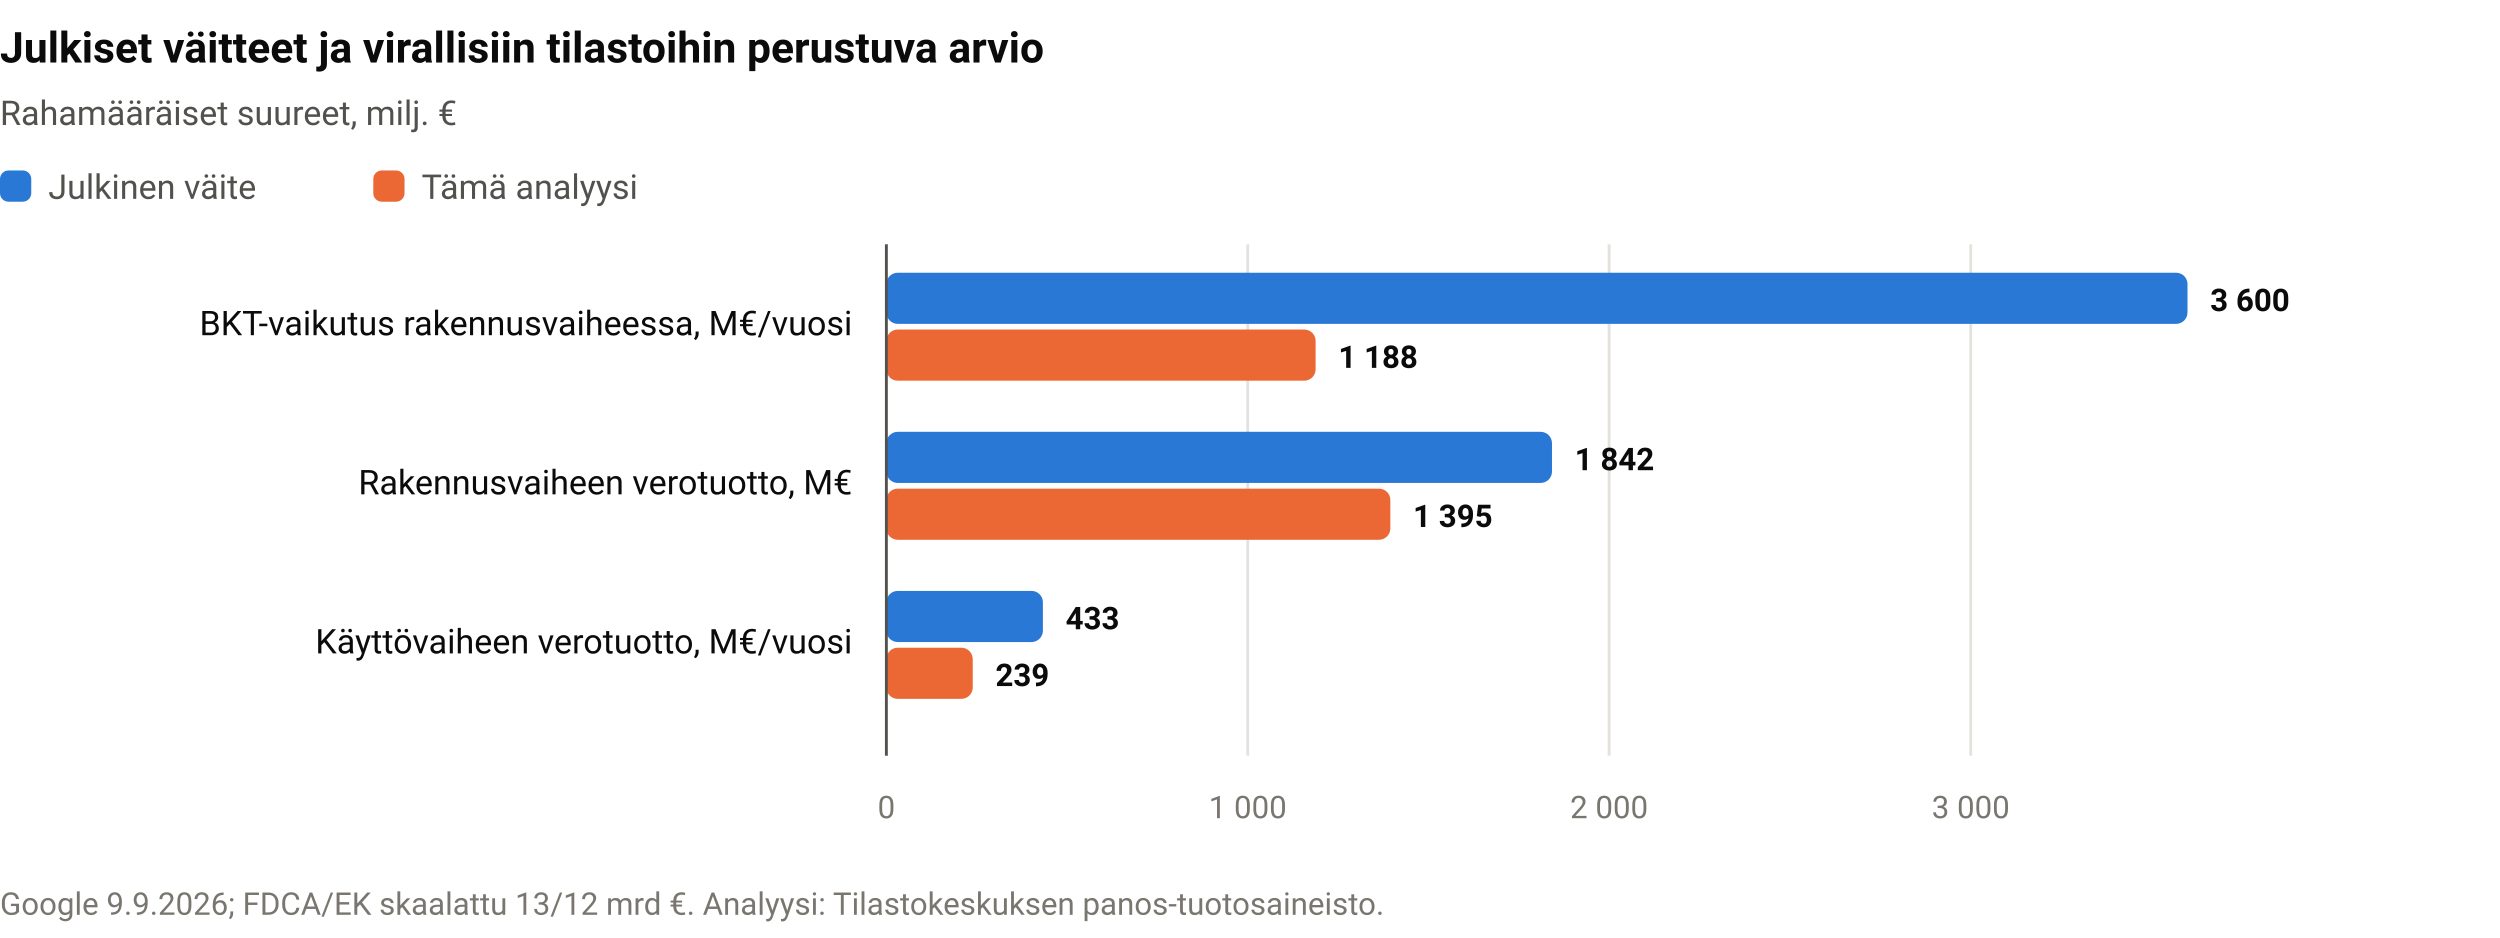
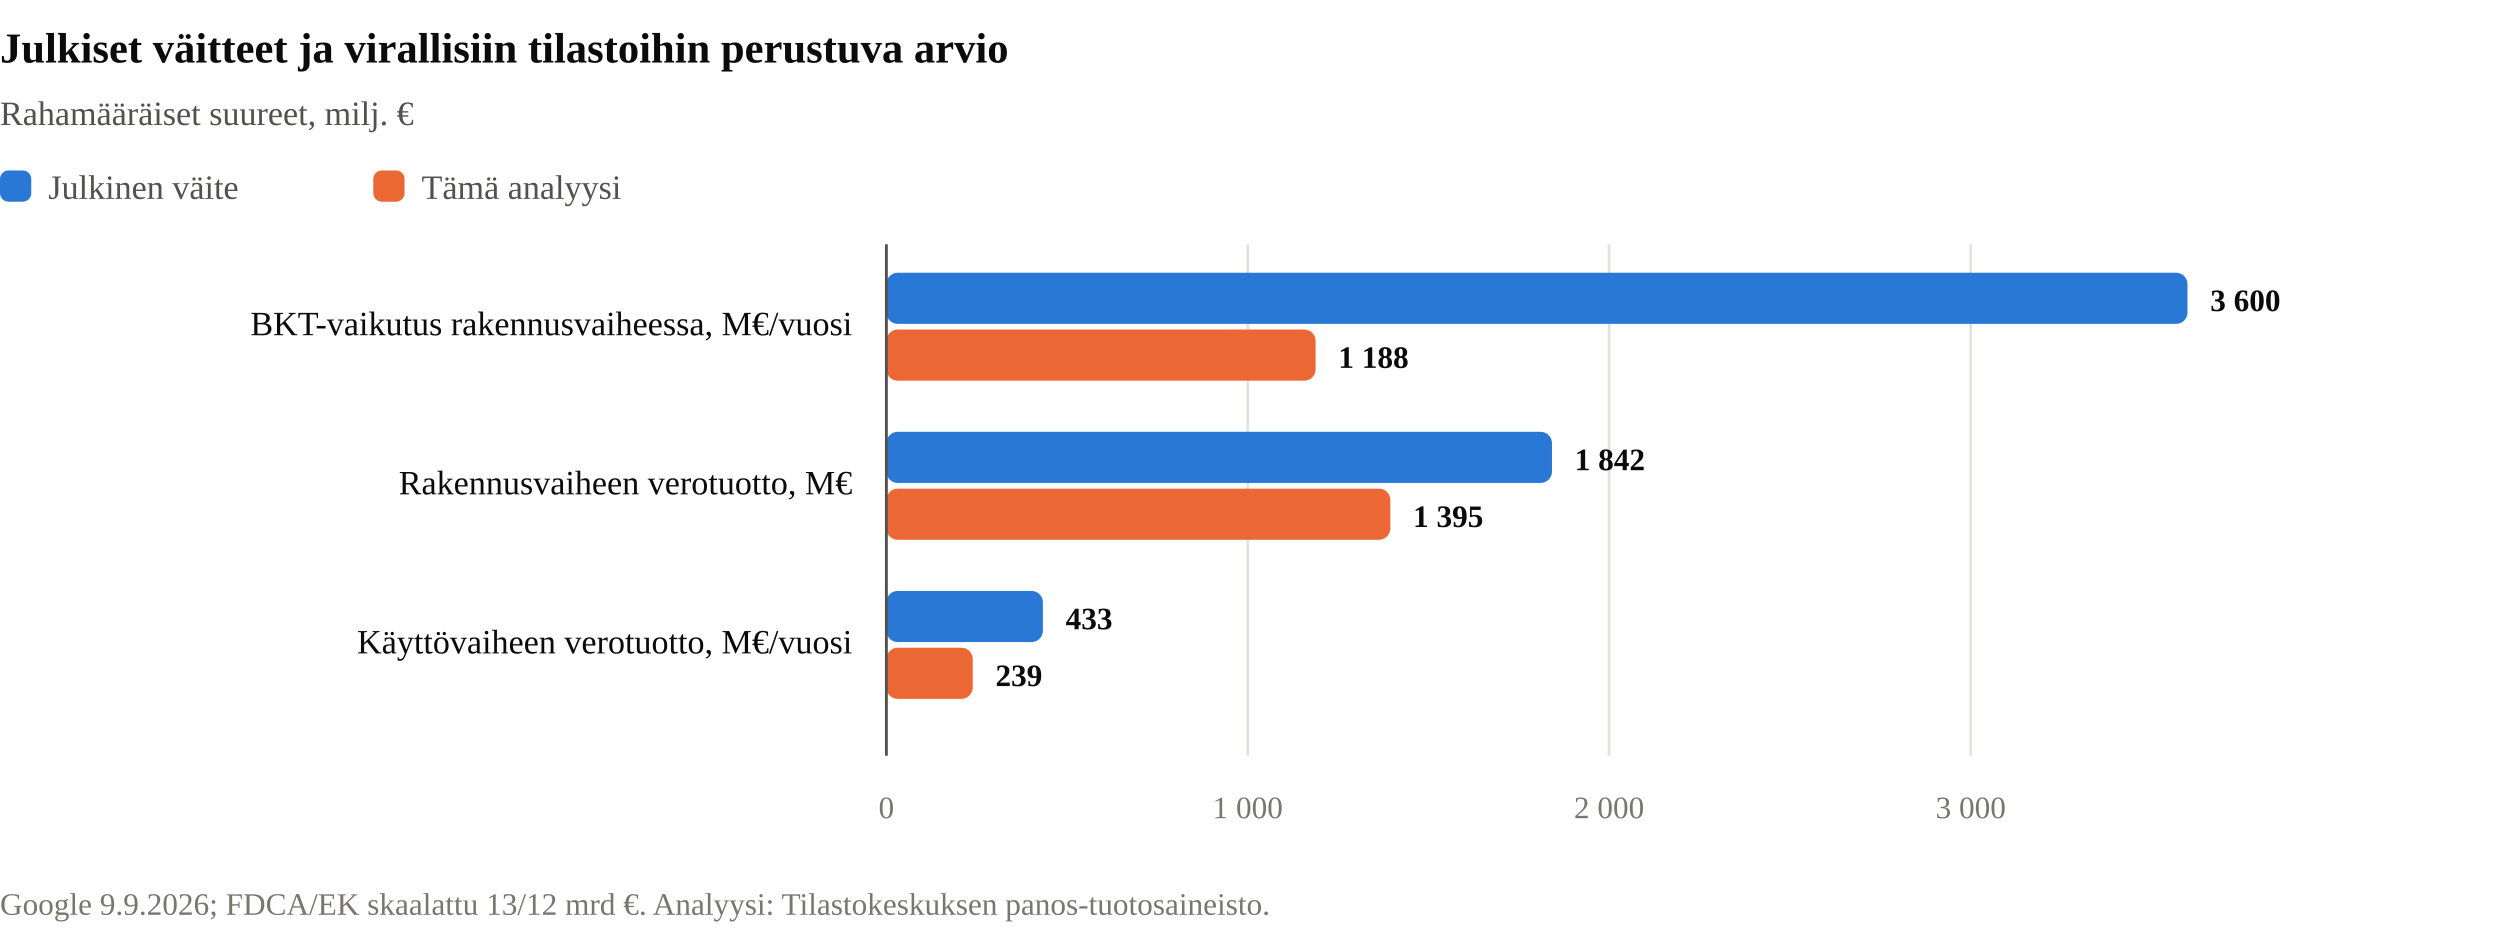
<svg xmlns="http://www.w3.org/2000/svg" viewBox="0 0 880 330" width="100%" role="img" aria-label="Julkiset väitteet ja virallisiin tilastoihin perustuva arvio" style="max-width:100%;height:auto;display:block">
-   <text x="0.0" y="22.0" font-size="15" font-family="system-ui, -apple-system, 'Segoe UI', Roboto, 'Helvetica Neue', Arial, sans-serif" fill="var(--text-primary, #0b0b0b)" text-anchor="start" font-weight="600" opacity="1.0">Julkiset väitteet ja virallisiin tilastoihin perustuva arvio</text>
-   <text x="0.0" y="44.0" font-size="12" font-family="system-ui, -apple-system, 'Segoe UI', Roboto, 'Helvetica Neue', Arial, sans-serif" fill="var(--text-secondary, #52514e)" text-anchor="start" font-weight="400" opacity="1.0">Rahamääräiset suureet, milj. €</text>
+   <text x="0.0" y="22.0" font-size="15" font-family="var(--chart-font, system-ui, -apple-system, 'Segoe UI', Roboto, 'Helvetica Neue', Arial, sans-serif)" fill="var(--text-primary, #0b0b0b)" text-anchor="start" font-weight="600" opacity="1.0">Julkiset väitteet ja virallisiin tilastoihin perustuva arvio</text>
+   <text x="0.0" y="44.0" font-size="12" font-family="var(--chart-font, system-ui, -apple-system, 'Segoe UI', Roboto, 'Helvetica Neue', Arial, sans-serif)" fill="var(--text-secondary, #52514e)" text-anchor="start" font-weight="400" opacity="1.0">Rahamääräiset suureet, milj. €</text>
  <rect x="0.0" y="60.0" width="11.0" height="11.0" fill="var(--series-1, #2a78d6)" rx="3" />
-   <text x="17.0" y="70.0" font-size="12" font-family="system-ui, -apple-system, 'Segoe UI', Roboto, 'Helvetica Neue', Arial, sans-serif" fill="var(--text-secondary, #52514e)" text-anchor="start" font-weight="400" opacity="1.0">Julkinen väite</text>
+   <text x="17.0" y="70.0" font-size="12" font-family="var(--chart-font, system-ui, -apple-system, 'Segoe UI', Roboto, 'Helvetica Neue', Arial, sans-serif)" fill="var(--text-secondary, #52514e)" text-anchor="start" font-weight="400" opacity="1.0">Julkinen väite</text>
  <rect x="131.4" y="60.0" width="11.0" height="11.0" fill="var(--series-2, #eb6834)" rx="3" />
-   <text x="148.4" y="70.0" font-size="12" font-family="system-ui, -apple-system, 'Segoe UI', Roboto, 'Helvetica Neue', Arial, sans-serif" fill="var(--text-secondary, #52514e)" text-anchor="start" font-weight="400" opacity="1.0">Tämä analyysi</text>
+   <text x="148.4" y="70.0" font-size="12" font-family="var(--chart-font, system-ui, -apple-system, 'Segoe UI', Roboto, 'Helvetica Neue', Arial, sans-serif)" fill="var(--text-secondary, #52514e)" text-anchor="start" font-weight="400" opacity="1.0">Tämä analyysi</text>
  <line x1="312.0" y1="86.0" x2="312.0" y2="266.0" stroke="var(--grid, #e4e2dc)" stroke-width="1" />
-   <text x="312.0" y="288.0" font-size="11" font-family="system-ui, -apple-system, 'Segoe UI', Roboto, 'Helvetica Neue', Arial, sans-serif" fill="var(--text-muted, #78766f)" text-anchor="middle" font-weight="400" opacity="1.0">0</text>
+   <text x="312.0" y="288.0" font-size="11" font-family="var(--chart-font, system-ui, -apple-system, 'Segoe UI', Roboto, 'Helvetica Neue', Arial, sans-serif)" fill="var(--text-muted, #78766f)" text-anchor="middle" font-weight="400" opacity="1.0">0</text>
  <line x1="439.2" y1="86.0" x2="439.2" y2="266.0" stroke="var(--grid, #e4e2dc)" stroke-width="1" />
-   <text x="439.2" y="288.0" font-size="11" font-family="system-ui, -apple-system, 'Segoe UI', Roboto, 'Helvetica Neue', Arial, sans-serif" fill="var(--text-muted, #78766f)" text-anchor="middle" font-weight="400" opacity="1.0">1 000</text>
+   <text x="439.2" y="288.0" font-size="11" font-family="var(--chart-font, system-ui, -apple-system, 'Segoe UI', Roboto, 'Helvetica Neue', Arial, sans-serif)" fill="var(--text-muted, #78766f)" text-anchor="middle" font-weight="400" opacity="1.0">1 000</text>
  <line x1="566.4" y1="86.0" x2="566.4" y2="266.0" stroke="var(--grid, #e4e2dc)" stroke-width="1" />
-   <text x="566.4" y="288.0" font-size="11" font-family="system-ui, -apple-system, 'Segoe UI', Roboto, 'Helvetica Neue', Arial, sans-serif" fill="var(--text-muted, #78766f)" text-anchor="middle" font-weight="400" opacity="1.0">2 000</text>
+   <text x="566.4" y="288.0" font-size="11" font-family="var(--chart-font, system-ui, -apple-system, 'Segoe UI', Roboto, 'Helvetica Neue', Arial, sans-serif)" fill="var(--text-muted, #78766f)" text-anchor="middle" font-weight="400" opacity="1.0">2 000</text>
  <line x1="693.7" y1="86.0" x2="693.7" y2="266.0" stroke="var(--grid, #e4e2dc)" stroke-width="1" />
-   <text x="693.7" y="288.0" font-size="11" font-family="system-ui, -apple-system, 'Segoe UI', Roboto, 'Helvetica Neue', Arial, sans-serif" fill="var(--text-muted, #78766f)" text-anchor="middle" font-weight="400" opacity="1.0">3 000</text>
-   <text x="300.0" y="118.0" font-size="12" font-family="system-ui, -apple-system, 'Segoe UI', Roboto, 'Helvetica Neue', Arial, sans-serif" fill="var(--text-primary, #0b0b0b)" text-anchor="end" font-weight="400" opacity="1.0">BKT-vaikutus rakennusvaiheessa, M€/vuosi</text>
+   <text x="693.7" y="288.0" font-size="11" font-family="var(--chart-font, system-ui, -apple-system, 'Segoe UI', Roboto, 'Helvetica Neue', Arial, sans-serif)" fill="var(--text-muted, #78766f)" text-anchor="middle" font-weight="400" opacity="1.0">3 000</text>
+   <text x="300.0" y="118.0" font-size="12" font-family="var(--chart-font, system-ui, -apple-system, 'Segoe UI', Roboto, 'Helvetica Neue', Arial, sans-serif)" fill="var(--text-primary, #0b0b0b)" text-anchor="end" font-weight="400" opacity="1.0">BKT-vaikutus rakennusvaiheessa, M€/vuosi</text>
  <rect x="312.0" y="96.0" width="458.0" height="18.0" fill="var(--series-1, #2a78d6)" rx="4" />
-   <text x="778.0" y="109.5" font-size="11" font-family="system-ui, -apple-system, 'Segoe UI', Roboto, 'Helvetica Neue', Arial, sans-serif" fill="var(--text-primary, #0b0b0b)" text-anchor="start" font-weight="600" opacity="1.0">3 600</text>
+   <text x="778.0" y="109.5" font-size="11" font-family="var(--chart-font, system-ui, -apple-system, 'Segoe UI', Roboto, 'Helvetica Neue', Arial, sans-serif)" fill="var(--text-primary, #0b0b0b)" text-anchor="start" font-weight="600" opacity="1.0">3 600</text>
  <rect x="312.0" y="116.0" width="151.1" height="18.0" fill="var(--series-2, #eb6834)" rx="4" />
-   <text x="471.1" y="129.5" font-size="11" font-family="system-ui, -apple-system, 'Segoe UI', Roboto, 'Helvetica Neue', Arial, sans-serif" fill="var(--text-primary, #0b0b0b)" text-anchor="start" font-weight="600" opacity="1.0">1 188</text>
-   <text x="300.0" y="174.0" font-size="12" font-family="system-ui, -apple-system, 'Segoe UI', Roboto, 'Helvetica Neue', Arial, sans-serif" fill="var(--text-primary, #0b0b0b)" text-anchor="end" font-weight="400" opacity="1.0">Rakennusvaiheen verotuotto, M€</text>
+   <text x="471.1" y="129.5" font-size="11" font-family="var(--chart-font, system-ui, -apple-system, 'Segoe UI', Roboto, 'Helvetica Neue', Arial, sans-serif)" fill="var(--text-primary, #0b0b0b)" text-anchor="start" font-weight="600" opacity="1.0">1 188</text>
+   <text x="300.0" y="174.0" font-size="12" font-family="var(--chart-font, system-ui, -apple-system, 'Segoe UI', Roboto, 'Helvetica Neue', Arial, sans-serif)" fill="var(--text-primary, #0b0b0b)" text-anchor="end" font-weight="400" opacity="1.0">Rakennusvaiheen verotuotto, M€</text>
  <rect x="312.0" y="152.0" width="234.3" height="18.0" fill="var(--series-1, #2a78d6)" rx="4" />
-   <text x="554.3" y="165.5" font-size="11" font-family="system-ui, -apple-system, 'Segoe UI', Roboto, 'Helvetica Neue', Arial, sans-serif" fill="var(--text-primary, #0b0b0b)" text-anchor="start" font-weight="600" opacity="1.0">1 842</text>
+   <text x="554.3" y="165.5" font-size="11" font-family="var(--chart-font, system-ui, -apple-system, 'Segoe UI', Roboto, 'Helvetica Neue', Arial, sans-serif)" fill="var(--text-primary, #0b0b0b)" text-anchor="start" font-weight="600" opacity="1.0">1 842</text>
  <rect x="312.0" y="172.0" width="177.4" height="18.0" fill="var(--series-2, #eb6834)" rx="4" />
-   <text x="497.4" y="185.5" font-size="11" font-family="system-ui, -apple-system, 'Segoe UI', Roboto, 'Helvetica Neue', Arial, sans-serif" fill="var(--text-primary, #0b0b0b)" text-anchor="start" font-weight="600" opacity="1.0">1 395</text>
-   <text x="300.0" y="230.0" font-size="12" font-family="system-ui, -apple-system, 'Segoe UI', Roboto, 'Helvetica Neue', Arial, sans-serif" fill="var(--text-primary, #0b0b0b)" text-anchor="end" font-weight="400" opacity="1.0">Käyttövaiheen verotuotto, M€/vuosi</text>
+   <text x="497.4" y="185.5" font-size="11" font-family="var(--chart-font, system-ui, -apple-system, 'Segoe UI', Roboto, 'Helvetica Neue', Arial, sans-serif)" fill="var(--text-primary, #0b0b0b)" text-anchor="start" font-weight="600" opacity="1.0">1 395</text>
+   <text x="300.0" y="230.0" font-size="12" font-family="var(--chart-font, system-ui, -apple-system, 'Segoe UI', Roboto, 'Helvetica Neue', Arial, sans-serif)" fill="var(--text-primary, #0b0b0b)" text-anchor="end" font-weight="400" opacity="1.0">Käyttövaiheen verotuotto, M€/vuosi</text>
  <rect x="312.0" y="208.0" width="55.1" height="18.0" fill="var(--series-1, #2a78d6)" rx="4" />
-   <text x="375.1" y="221.5" font-size="11" font-family="system-ui, -apple-system, 'Segoe UI', Roboto, 'Helvetica Neue', Arial, sans-serif" fill="var(--text-primary, #0b0b0b)" text-anchor="start" font-weight="600" opacity="1.0">433</text>
+   <text x="375.1" y="221.5" font-size="11" font-family="var(--chart-font, system-ui, -apple-system, 'Segoe UI', Roboto, 'Helvetica Neue', Arial, sans-serif)" fill="var(--text-primary, #0b0b0b)" text-anchor="start" font-weight="600" opacity="1.0">433</text>
  <rect x="312.0" y="228.0" width="30.4" height="18.0" fill="var(--series-2, #eb6834)" rx="4" />
-   <text x="350.4" y="241.5" font-size="11" font-family="system-ui, -apple-system, 'Segoe UI', Roboto, 'Helvetica Neue', Arial, sans-serif" fill="var(--text-primary, #0b0b0b)" text-anchor="start" font-weight="600" opacity="1.0">239</text>
+   <text x="350.4" y="241.5" font-size="11" font-family="var(--chart-font, system-ui, -apple-system, 'Segoe UI', Roboto, 'Helvetica Neue', Arial, sans-serif)" fill="var(--text-primary, #0b0b0b)" text-anchor="start" font-weight="600" opacity="1.0">239</text>
  <line x1="312.0" y1="86.0" x2="312.0" y2="266.0" stroke="var(--text-secondary, #52514e)" stroke-width="1" />
-   <text x="0.0" y="322.0" font-size="11" font-family="system-ui, -apple-system, 'Segoe UI', Roboto, 'Helvetica Neue', Arial, sans-serif" fill="var(--text-muted, #78766f)" text-anchor="start" font-weight="400" opacity="1.0">Google 9.9.2026; FDCA/EK skaalattu 13/12 mrd €. Analyysi: Tilastokeskuksen panos-tuotosaineisto.</text>
+   <text x="0.0" y="322.0" font-size="11" font-family="var(--chart-font, system-ui, -apple-system, 'Segoe UI', Roboto, 'Helvetica Neue', Arial, sans-serif)" fill="var(--text-muted, #78766f)" text-anchor="start" font-weight="400" opacity="1.0">Google 9.9.2026; FDCA/EK skaalattu 13/12 mrd €. Analyysi: Tilastokeskuksen panos-tuotosaineisto.</text>
</svg>
